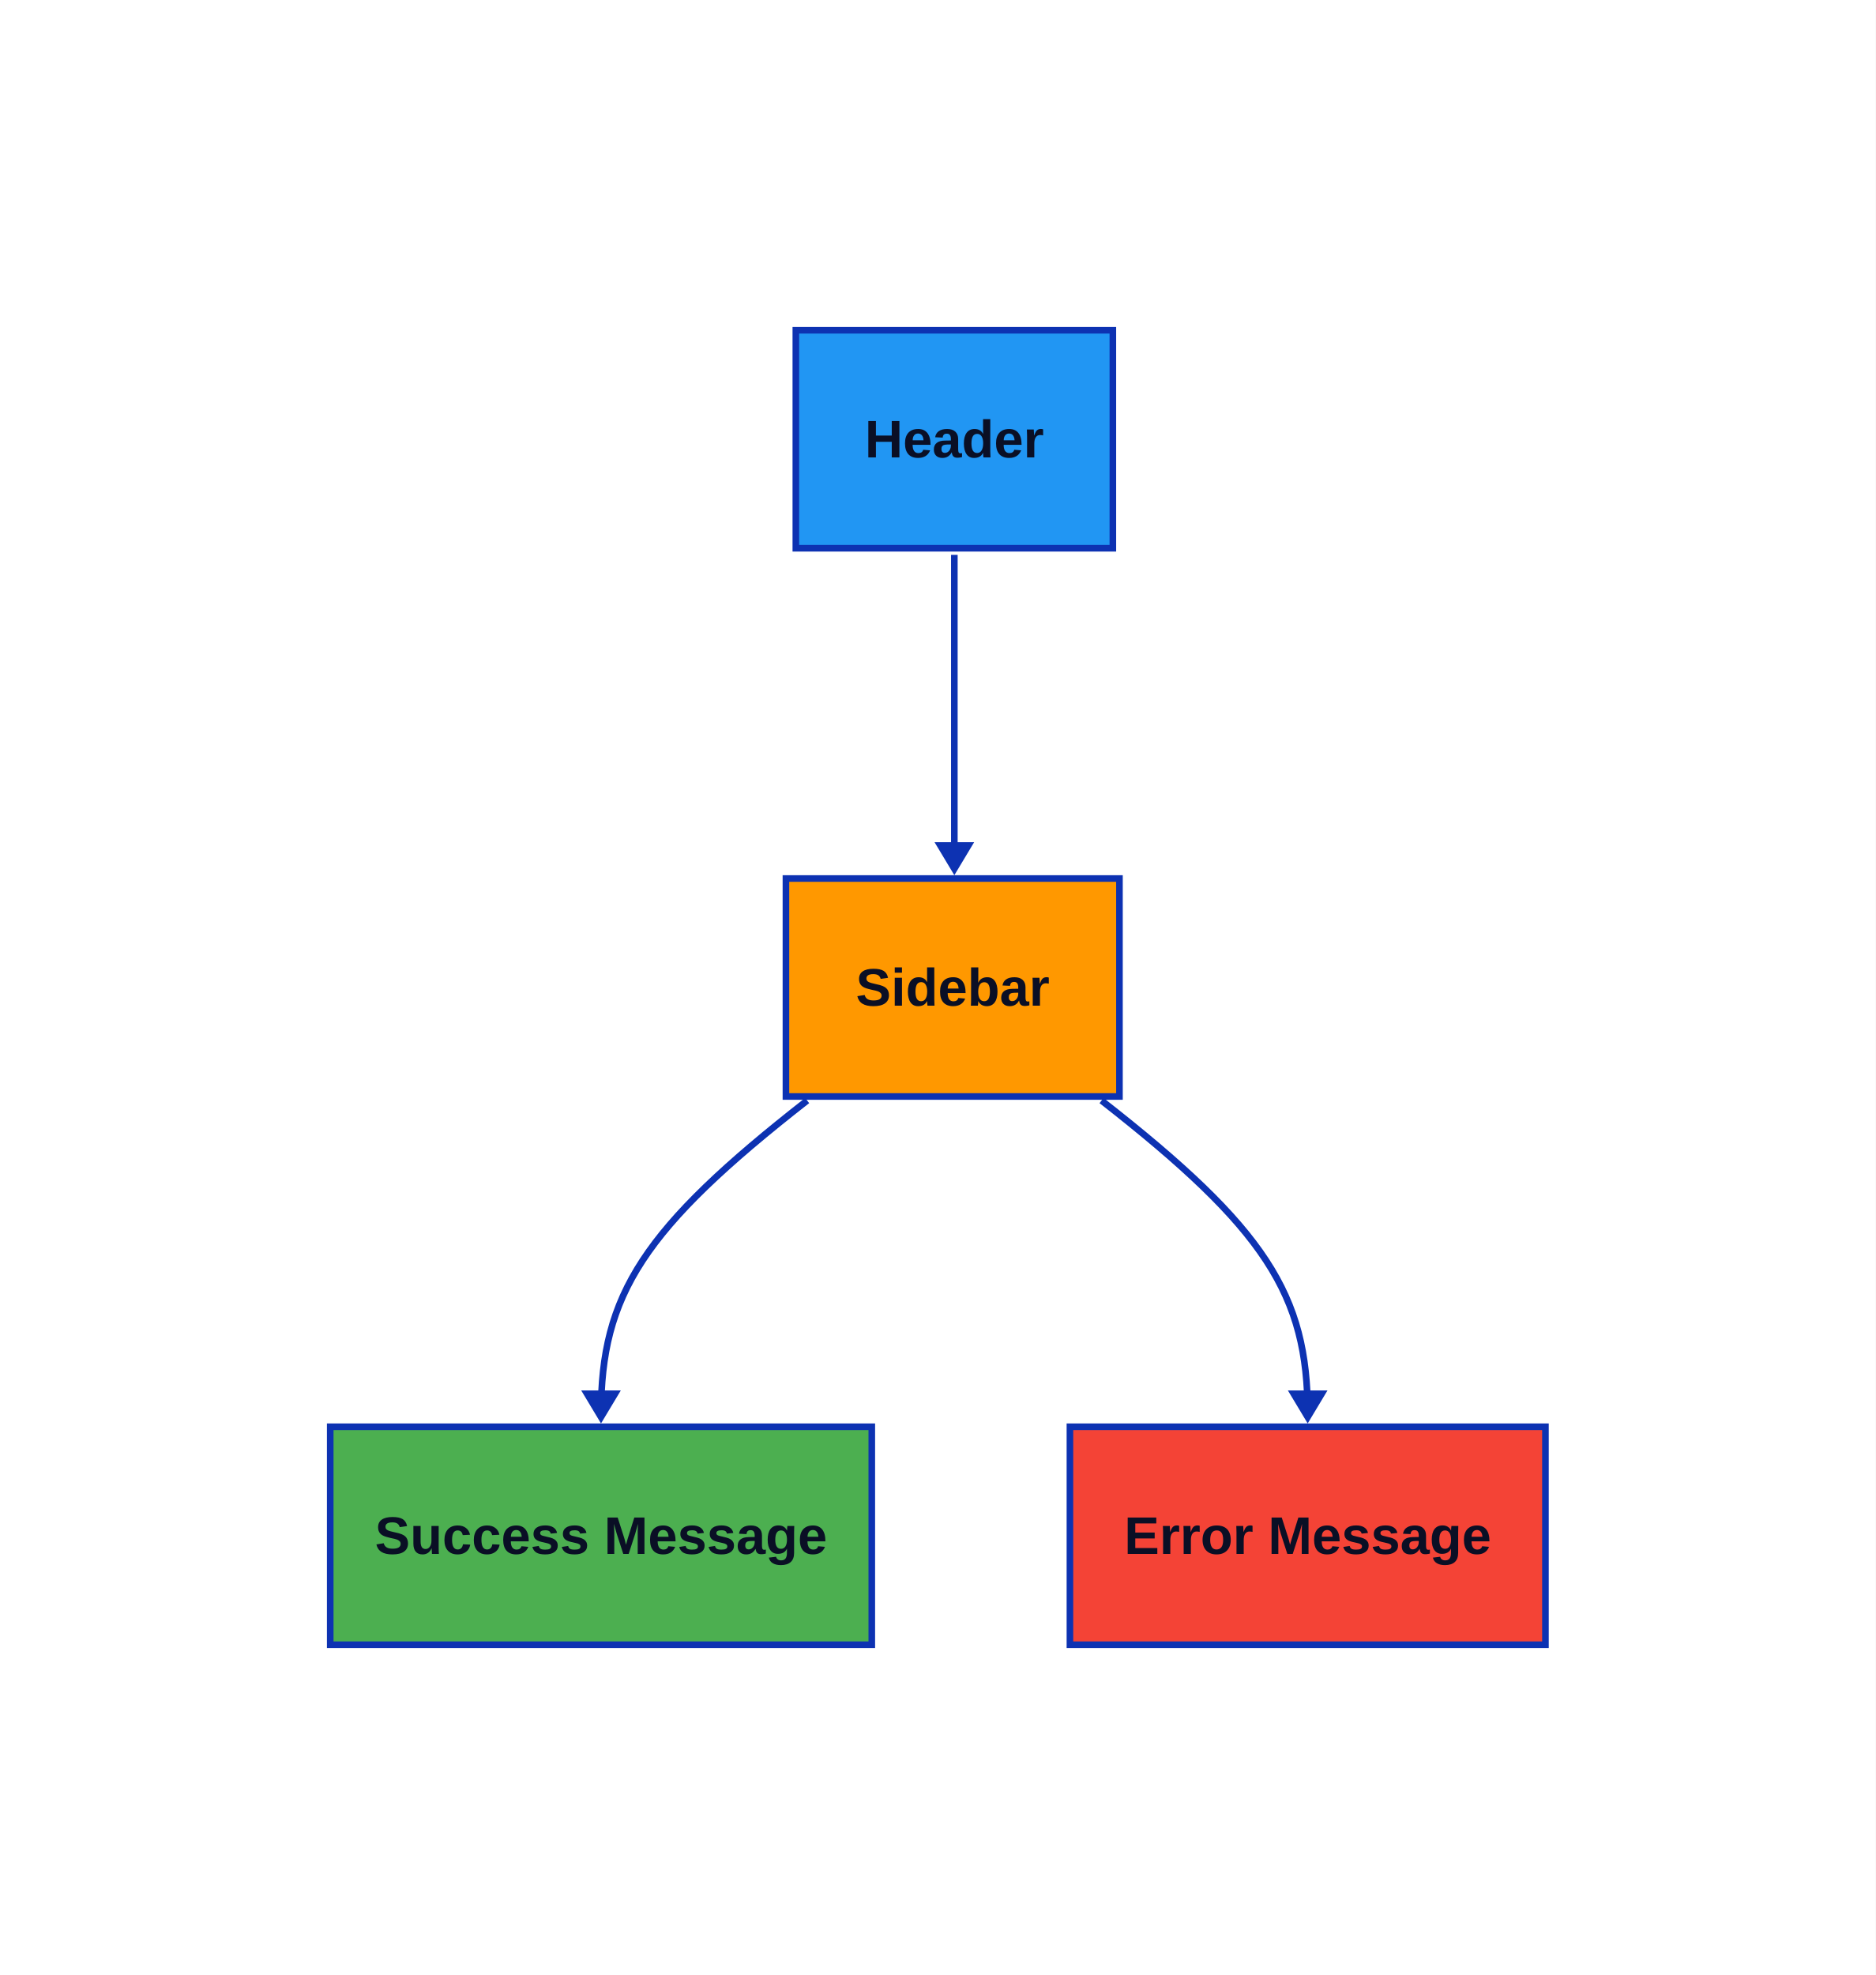
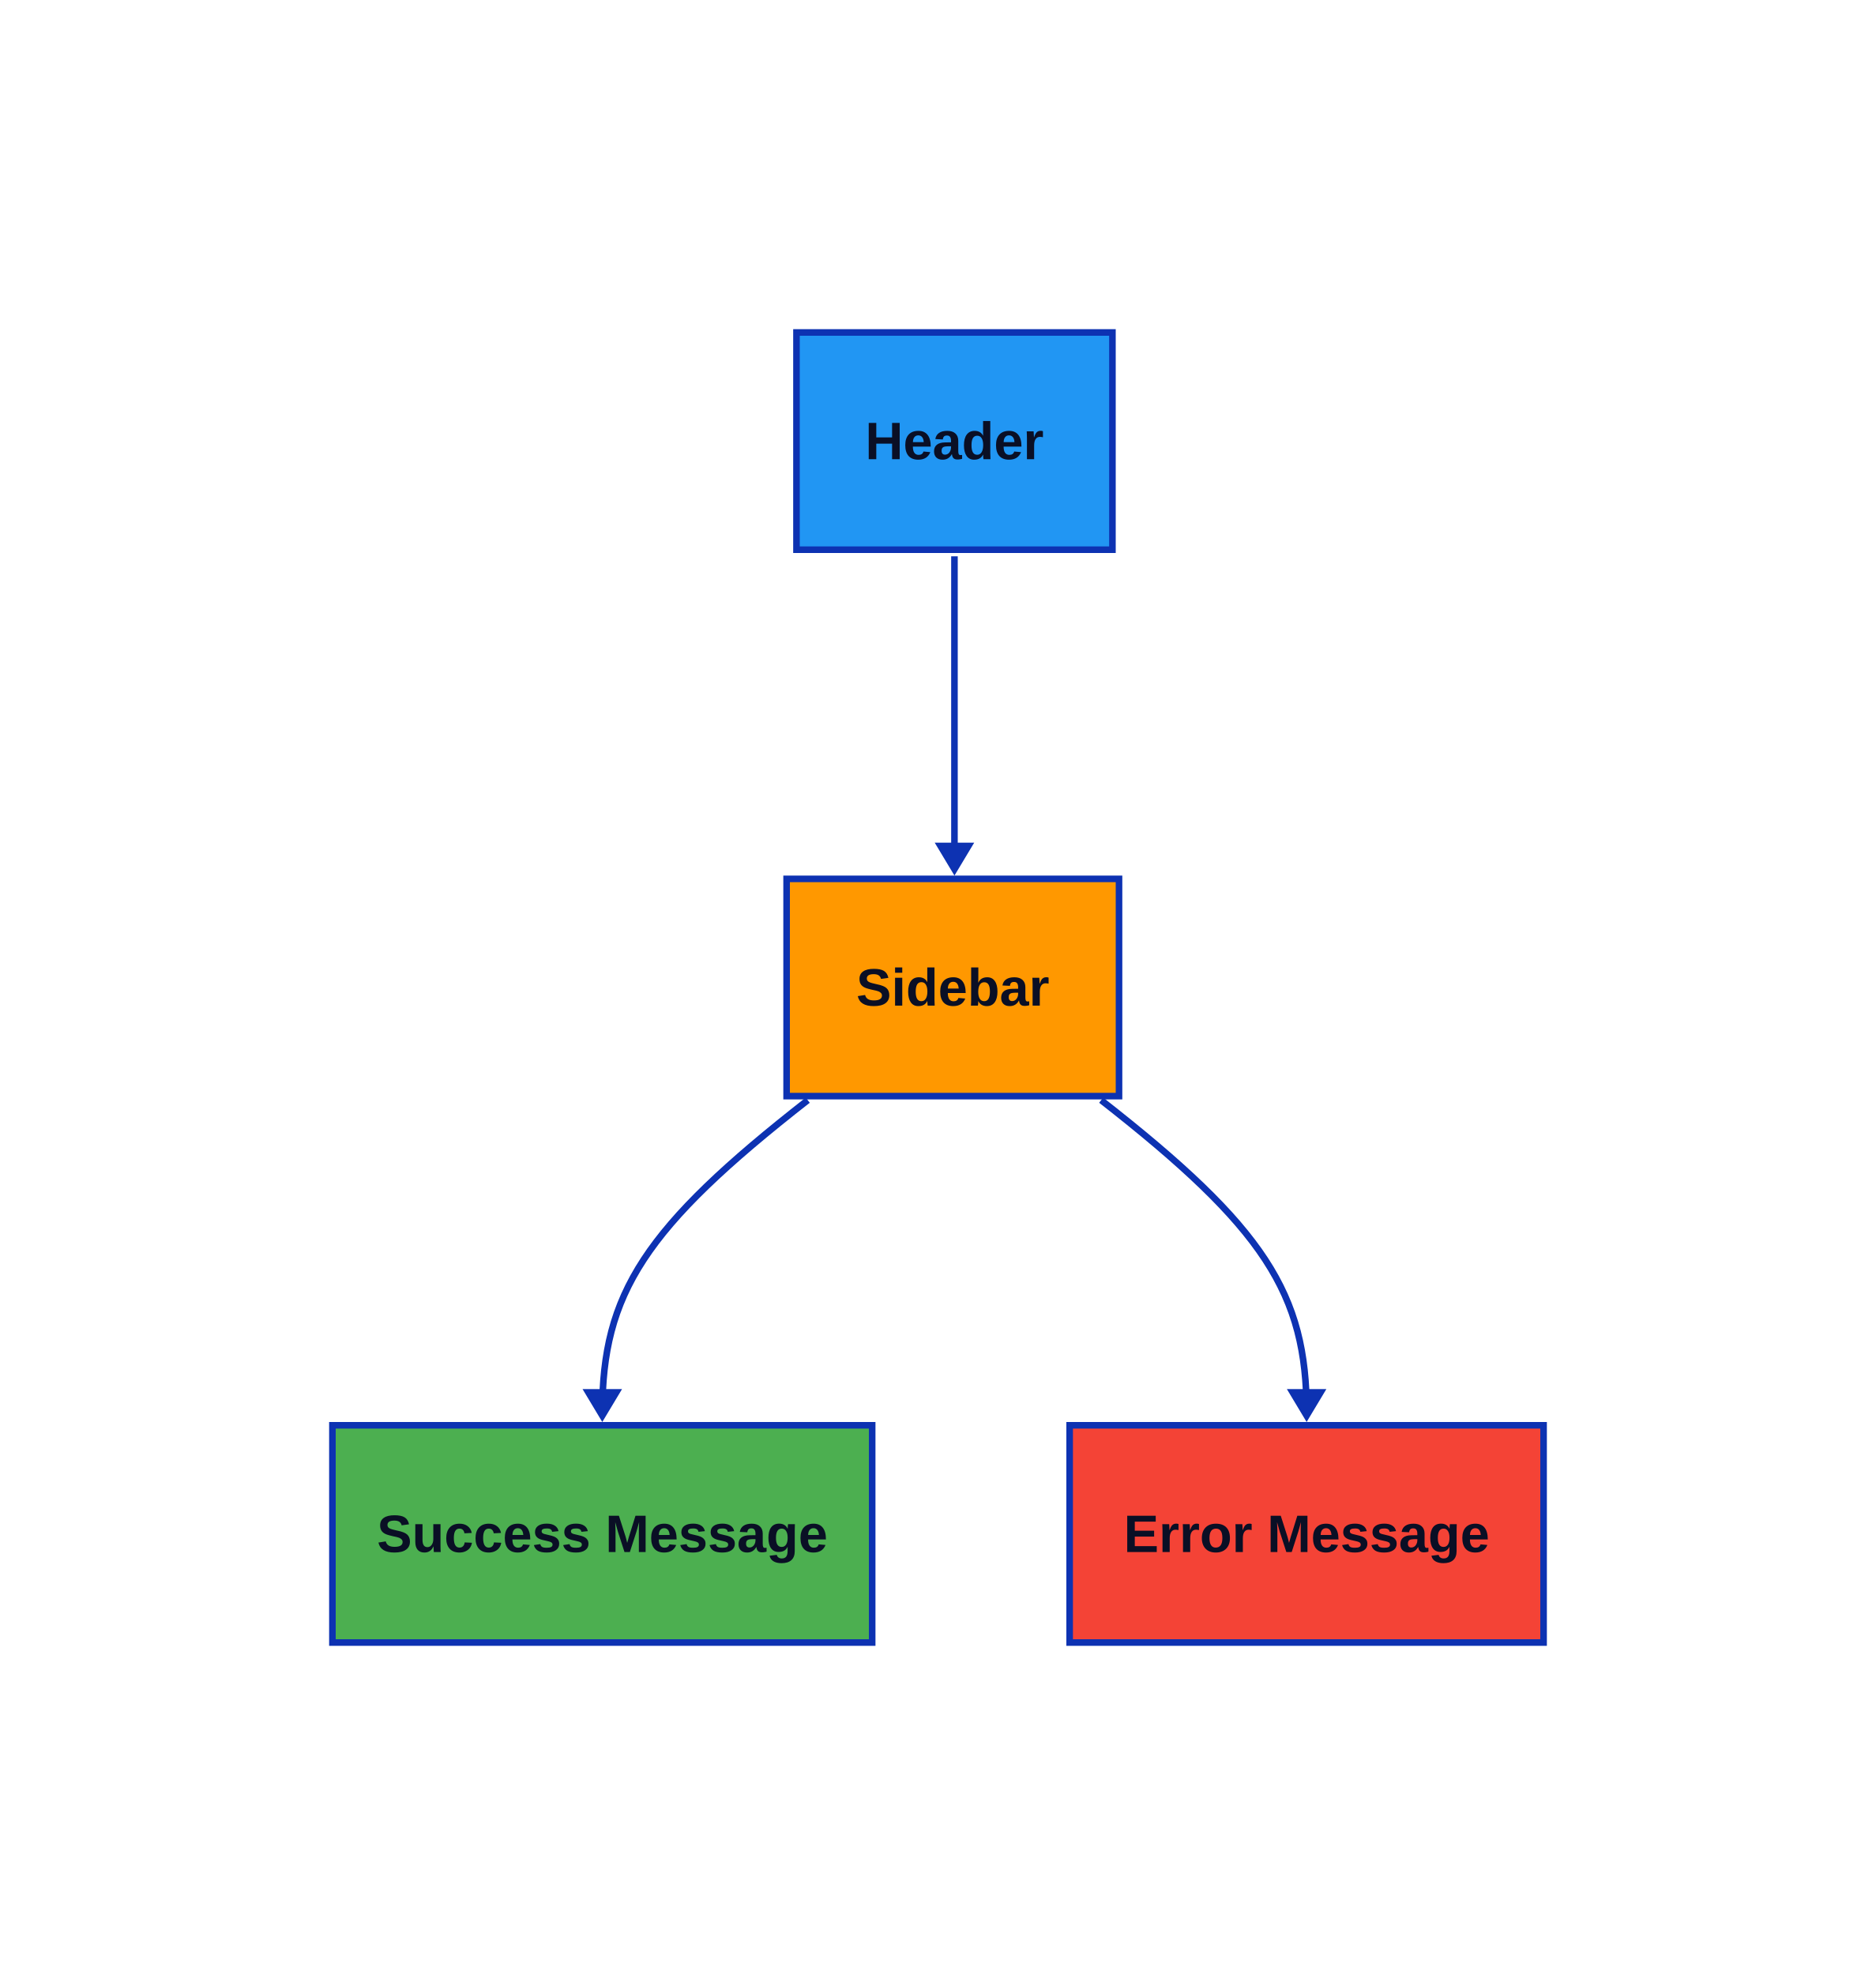
- <svg xmlns="http://www.w3.org/2000/svg" width="568" height="598" viewBox="-100 -100 568 598" data-d2-version="0.2.0">
+ <svg xmlns="http://www.w3.org/2000/svg" width="570" height="600" viewBox="-101 -101 570 600" data-d2-version="0.2.0" class="d2-123265212 d2-svg">
  <defs>
-     <mask id="edge-label-mask" maskUnits="userSpaceOnUse" x="-100" y="-100" width="568" height="598">
-       <rect x="-100" y="-100" width="568" height="598" fill="white" />
+     <mask id="edge-label-mask" maskUnits="userSpaceOnUse" x="-101" y="-101" width="570" height="600">
+       <rect x="-101" y="-101" width="570" height="600" fill="white" />
    </mask>
    <marker id="mk-161592640" markerWidth="10" markerHeight="12" refX="7" refY="6" viewBox="0 0 10 12" orient="auto" markerUnits="userSpaceOnUse">
      <polygon points="0,0 10,6 0,12" fill="#0D32B2" stroke-width="2" />
    </marker>
  </defs>
-   <rect x="-100" y="-100" width="568" height="598" rx="0" fill="#FFFFFF" stroke-width="0" />
+   <rect x="-101" y="-101" width="570" height="600" rx="0" fill="#FFFFFF" stroke-width="0" />
  <g id="base-layer">
    <rect x="141" y="0" width="96" height="66" fill="#2196F3" stroke="#0D32B2" stroke-width="2" rx="0" ry="0" />
    <rect x="138" y="166" width="101" height="66" fill="#FF9800" stroke="#0D32B2" stroke-width="2" rx="0" ry="0" />
    <rect x="0" y="332" width="164" height="66" fill="#4CAF50" stroke="#0D32B2" stroke-width="2" rx="0" ry="0" />
    <rect x="224" y="332" width="144" height="66" fill="#f44336" stroke="#0D32B2" stroke-width="2" rx="0" ry="0" />
    <path d="M 189 68 C 189 106 189 126 189 162" fill="none" stroke="#0D32B2" stroke-width="2" marker-end="url(#mk-161592640)" mask="url(#edge-label-mask)" />
    <path d="M 144.424 233.231 C 94.8 272 82 292 82 328" fill="none" stroke="#0D32B2" stroke-width="2" marker-end="url(#mk-161592640)" mask="url(#edge-label-mask)" />
    <path d="M 233.576 233.231 C 283.2 272 296 292 296 328" fill="none" stroke="#0D32B2" stroke-width="2" marker-end="url(#mk-161592640)" mask="url(#edge-label-mask)" />
    <text x="189" y="38.5" text-anchor="middle" dominant-baseline="alphabetic" font-family="Arial, sans-serif" font-size="16" style="fill: #0A0F25; font-weight: 700">Header</text>
    <text x="188.5" y="204.5" text-anchor="middle" dominant-baseline="alphabetic" font-family="Arial, sans-serif" font-size="16" style="fill: #0A0F25; font-weight: 700">Sidebar</text>
    <text x="82" y="370.5" text-anchor="middle" dominant-baseline="alphabetic" font-family="Arial, sans-serif" font-size="16" style="fill: #0A0F25; font-weight: 700">Success Message</text>
    <text x="296" y="370.5" text-anchor="middle" dominant-baseline="alphabetic" font-family="Arial, sans-serif" font-size="16" style="fill: #0A0F25; font-weight: 700">Error Message</text>
  </g>
</svg>
